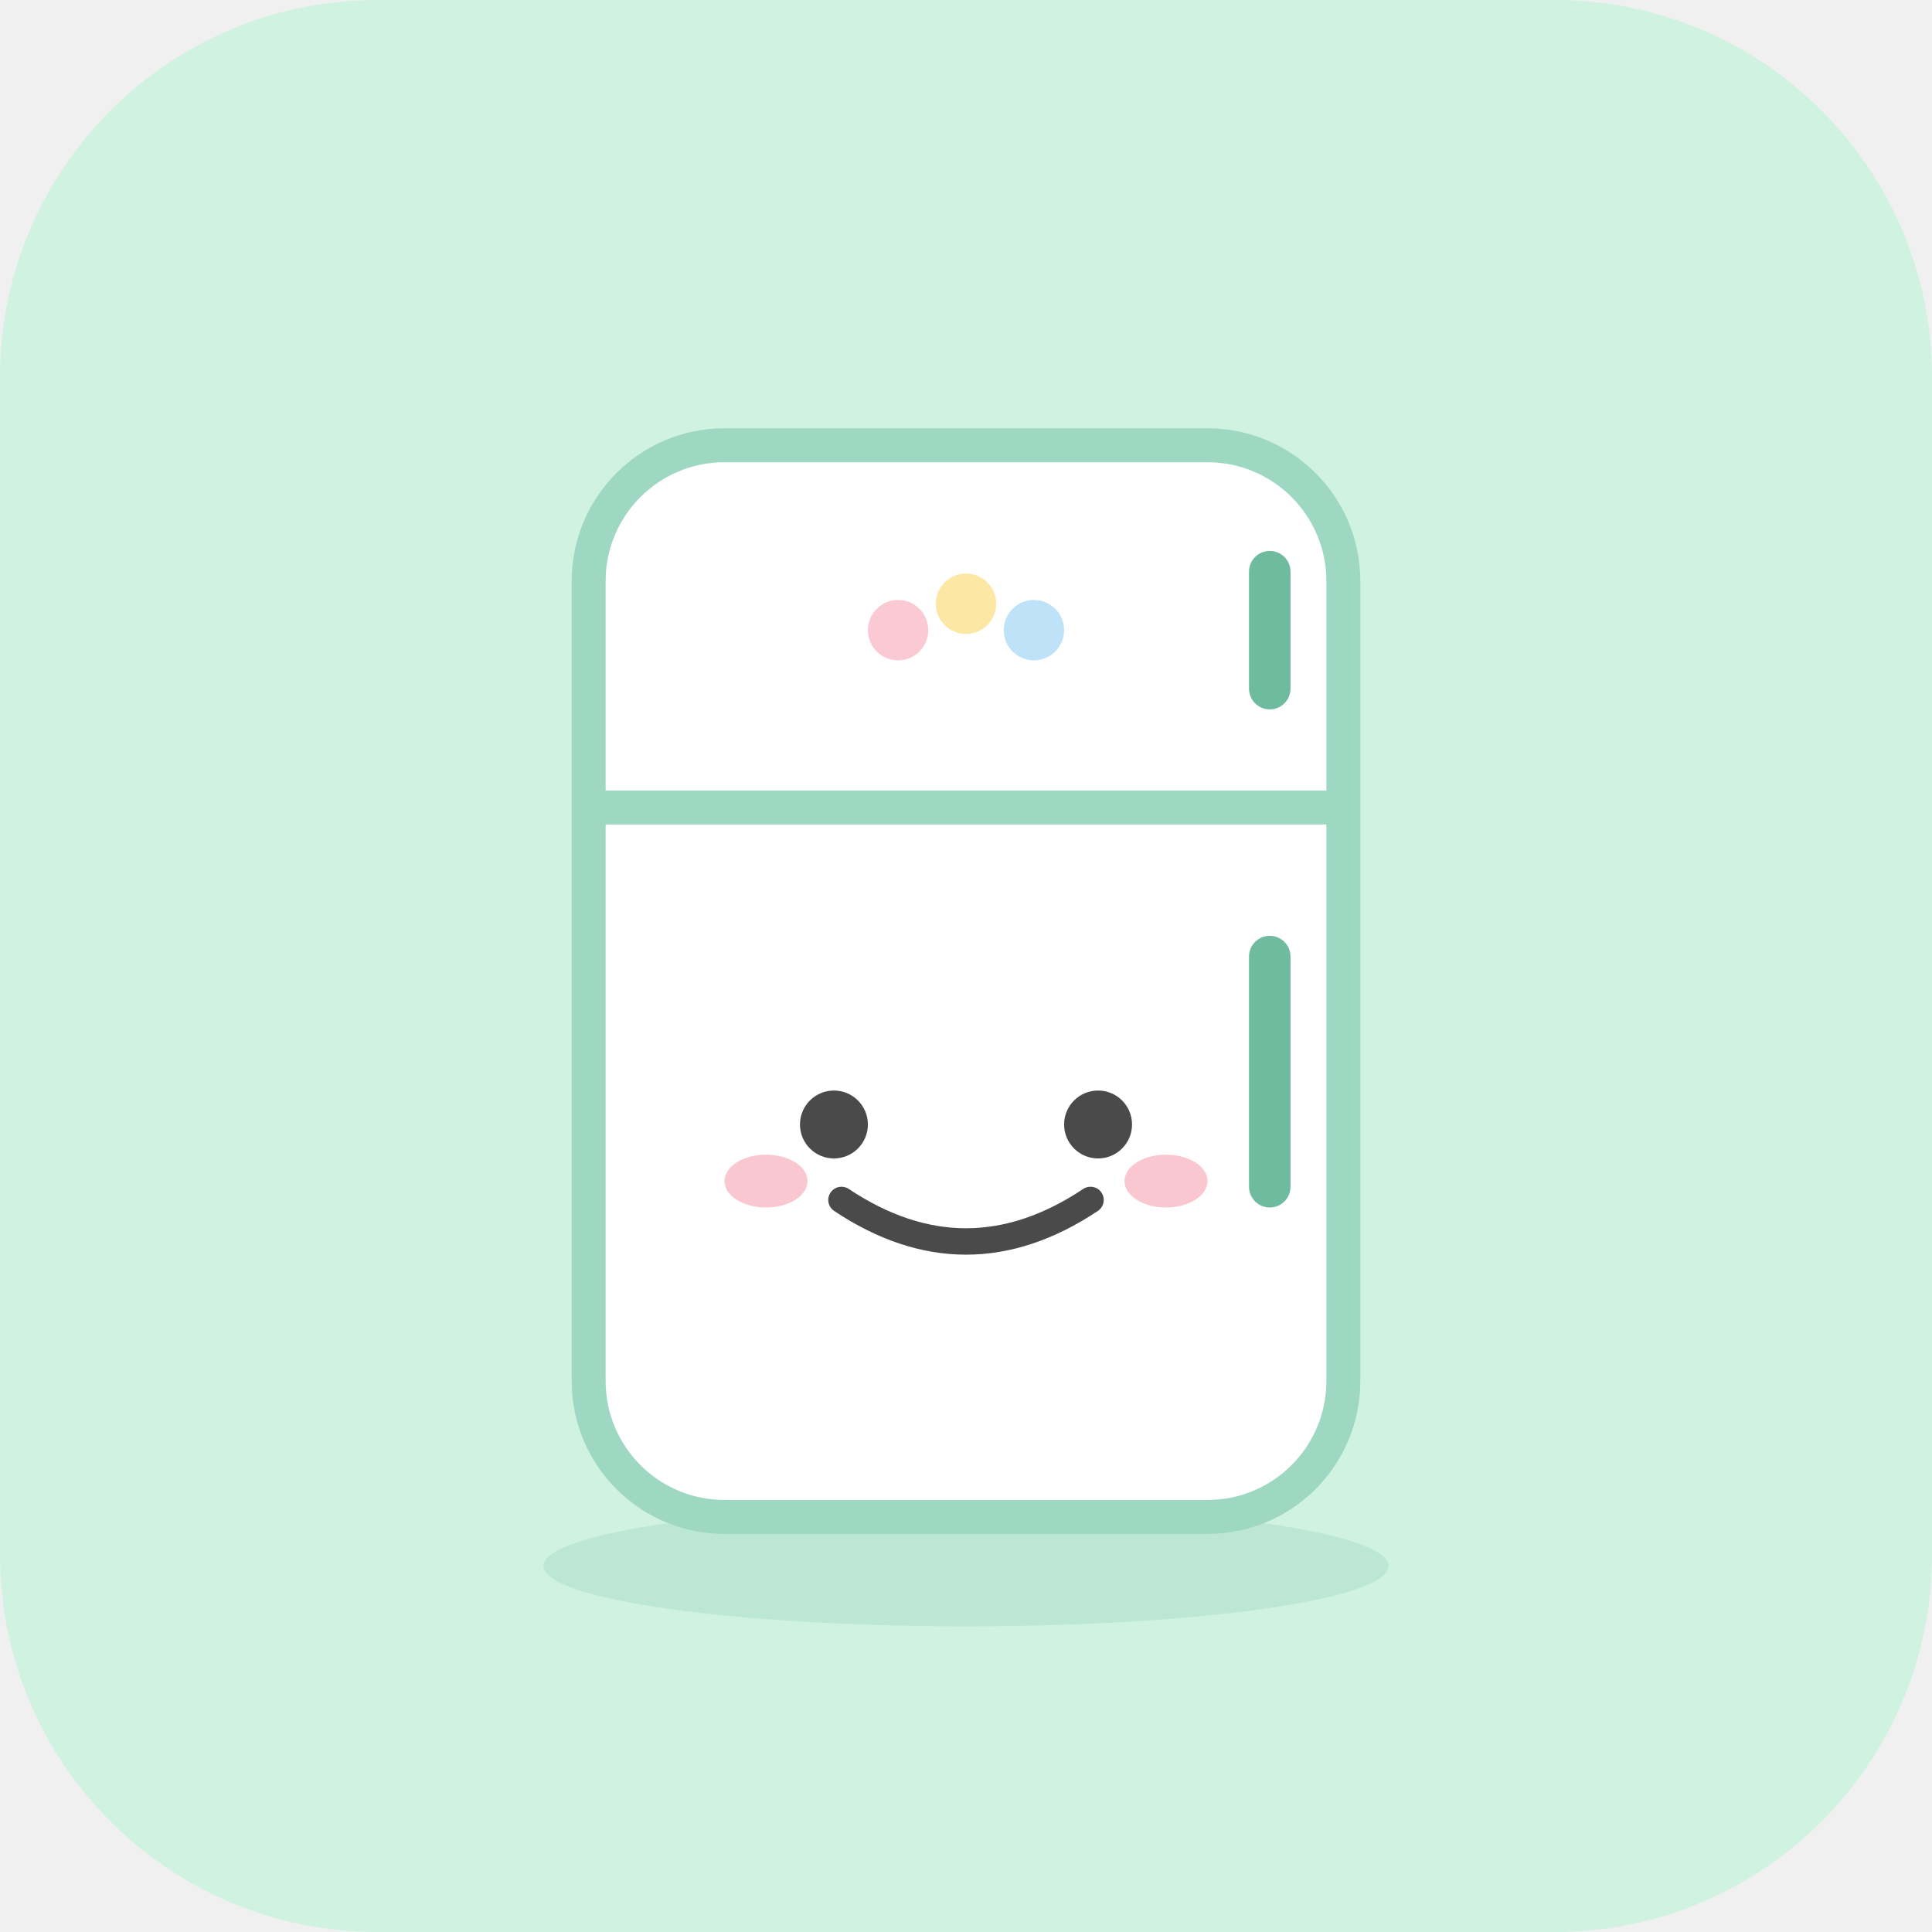
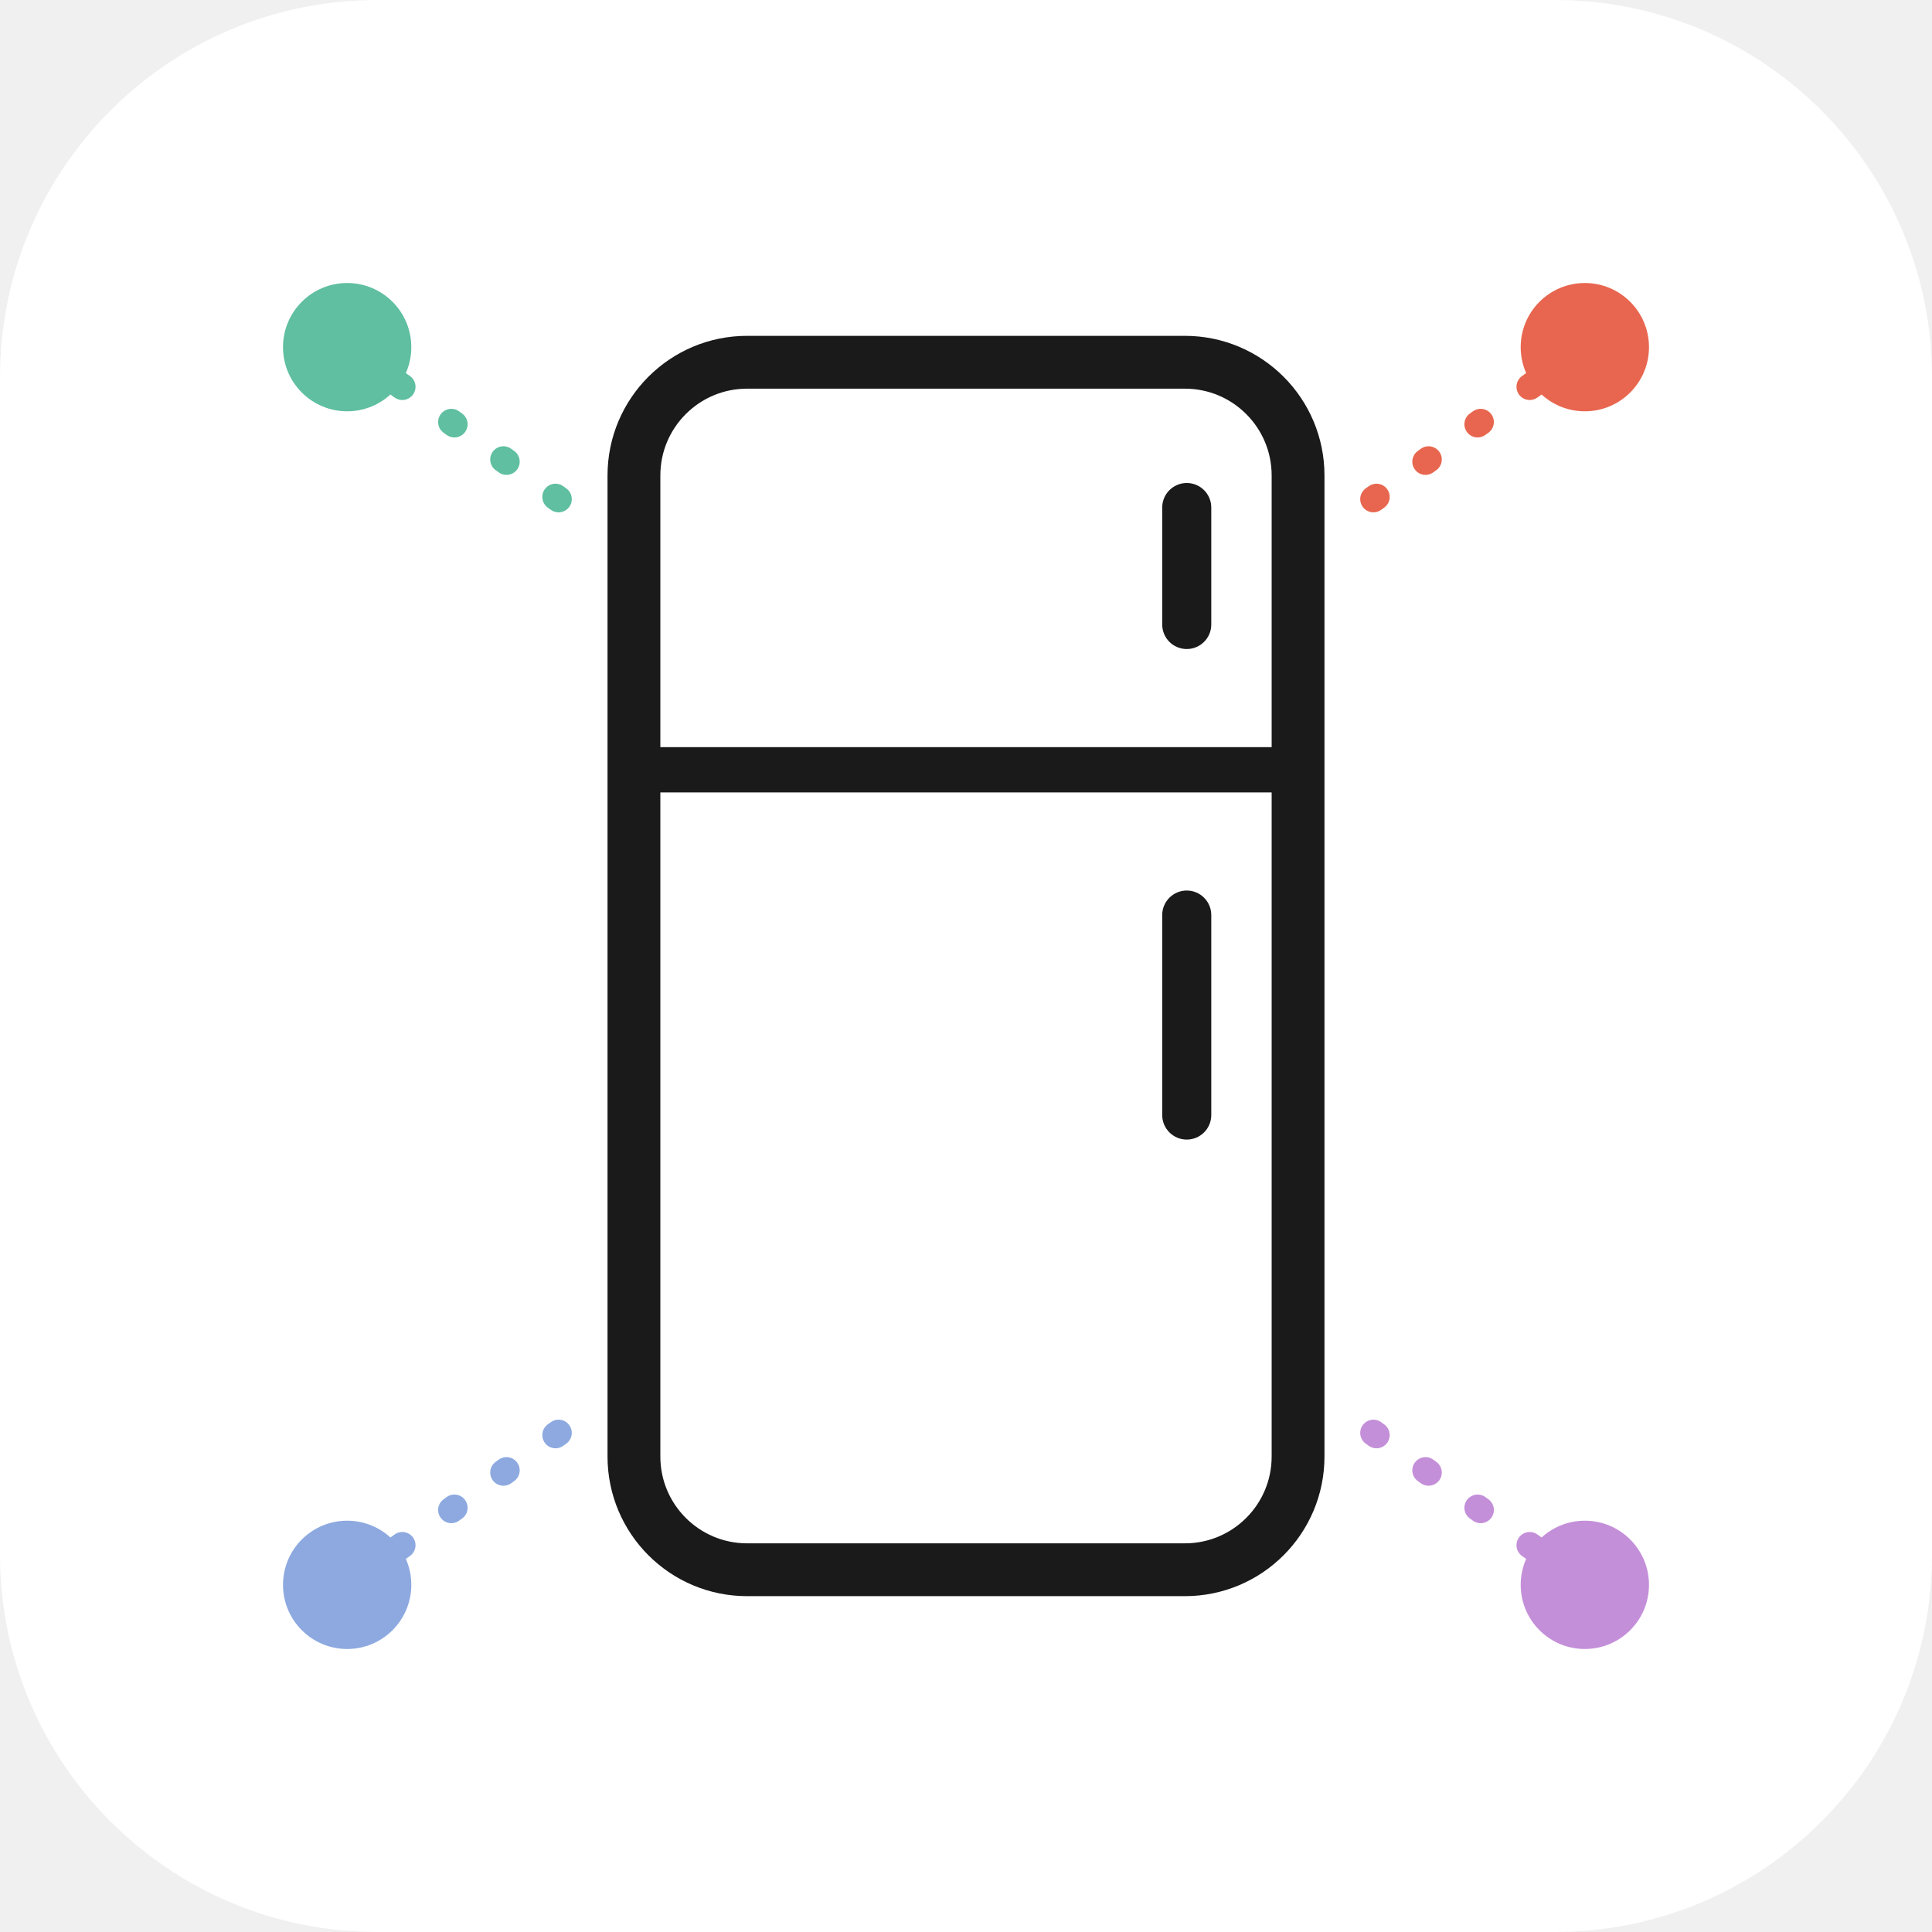
<svg xmlns="http://www.w3.org/2000/svg" width="512" height="512" viewBox="0 0 512 512">
-   <rect x="0" y="0" width="512" height="512" rx="100" fill="#CFF2E1" />
-   <ellipse cx="256" cy="415" rx="112" ry="16" fill="#9FD8C2" opacity="0.4" />
-   <rect x="156" y="118" width="200" height="284" rx="36" fill="#FFFFFF" stroke="#9FD8C2" stroke-width="9" />
-   <line x1="156" y1="214" x2="356" y2="214" stroke="#9FD8C2" stroke-width="9" />
-   <rect x="331" y="146" width="11" height="42" rx="5.5" fill="#6FBBA0" />
-   <rect x="331" y="248" width="11" height="72" rx="5.5" fill="#6FBBA0" />
-   <circle cx="238" cy="167" r="8" fill="#FBC9D4" />
-   <circle cx="256" cy="160" r="8" fill="#FDE7A5" />
-   <circle cx="274" cy="167" r="8" fill="#BEE3F8" />
-   <circle cx="221" cy="298" r="9" fill="#4A4A4A" />
-   <circle cx="291" cy="298" r="9" fill="#4A4A4A" />
-   <path d="M223 318 Q256 340 289 318" stroke="#4A4A4A" stroke-width="7" fill="none" stroke-linecap="round" />
-   <ellipse cx="203" cy="313" rx="11" ry="7" fill="#F8B4C0" opacity="0.75" />
-   <ellipse cx="309" cy="313" rx="11" ry="7" fill="#F8B4C0" opacity="0.75" />
+   <rect x="0" y="0" width="512" height="512" rx="100" fill="#FFFFFF" />
+   <g stroke-linecap="round" fill="none">
+     <path d="M92 92 L156 138" stroke="#5FBFA0" stroke-width="7" stroke-dasharray="1 16" />
+     <path d="M420 92 L356 138" stroke="#E8664F" stroke-width="7" stroke-dasharray="1 16" />
+     <path d="M92 420 L156 374" stroke="#8DA9E0" stroke-width="7" stroke-dasharray="1 16" />
+     <path d="M420 420 L356 374" stroke="#C48FD9" stroke-width="7" stroke-dasharray="1 16" />
+   </g>
+   <circle cx="92" cy="92" r="17" fill="#5FBFA0" />
+   <circle cx="420" cy="92" r="17" fill="#E8664F" />
+   <circle cx="92" cy="420" r="17" fill="#8DA9E0" />
+   <circle cx="420" cy="420" r="17" fill="#C48FD9" />
+   <rect x="168" y="96" width="176" height="320" rx="30" fill="#FFFFFF" stroke="#1A1A1A" stroke-width="14" />
+   <line x1="168" y1="204" x2="344" y2="204" stroke="#1A1A1A" stroke-width="12" />
+   <rect x="308" y="128" width="13" height="44" rx="6.5" fill="#1A1A1A" />
+   <rect x="308" y="236" width="13" height="66" rx="6.5" fill="#1A1A1A" />
</svg>
